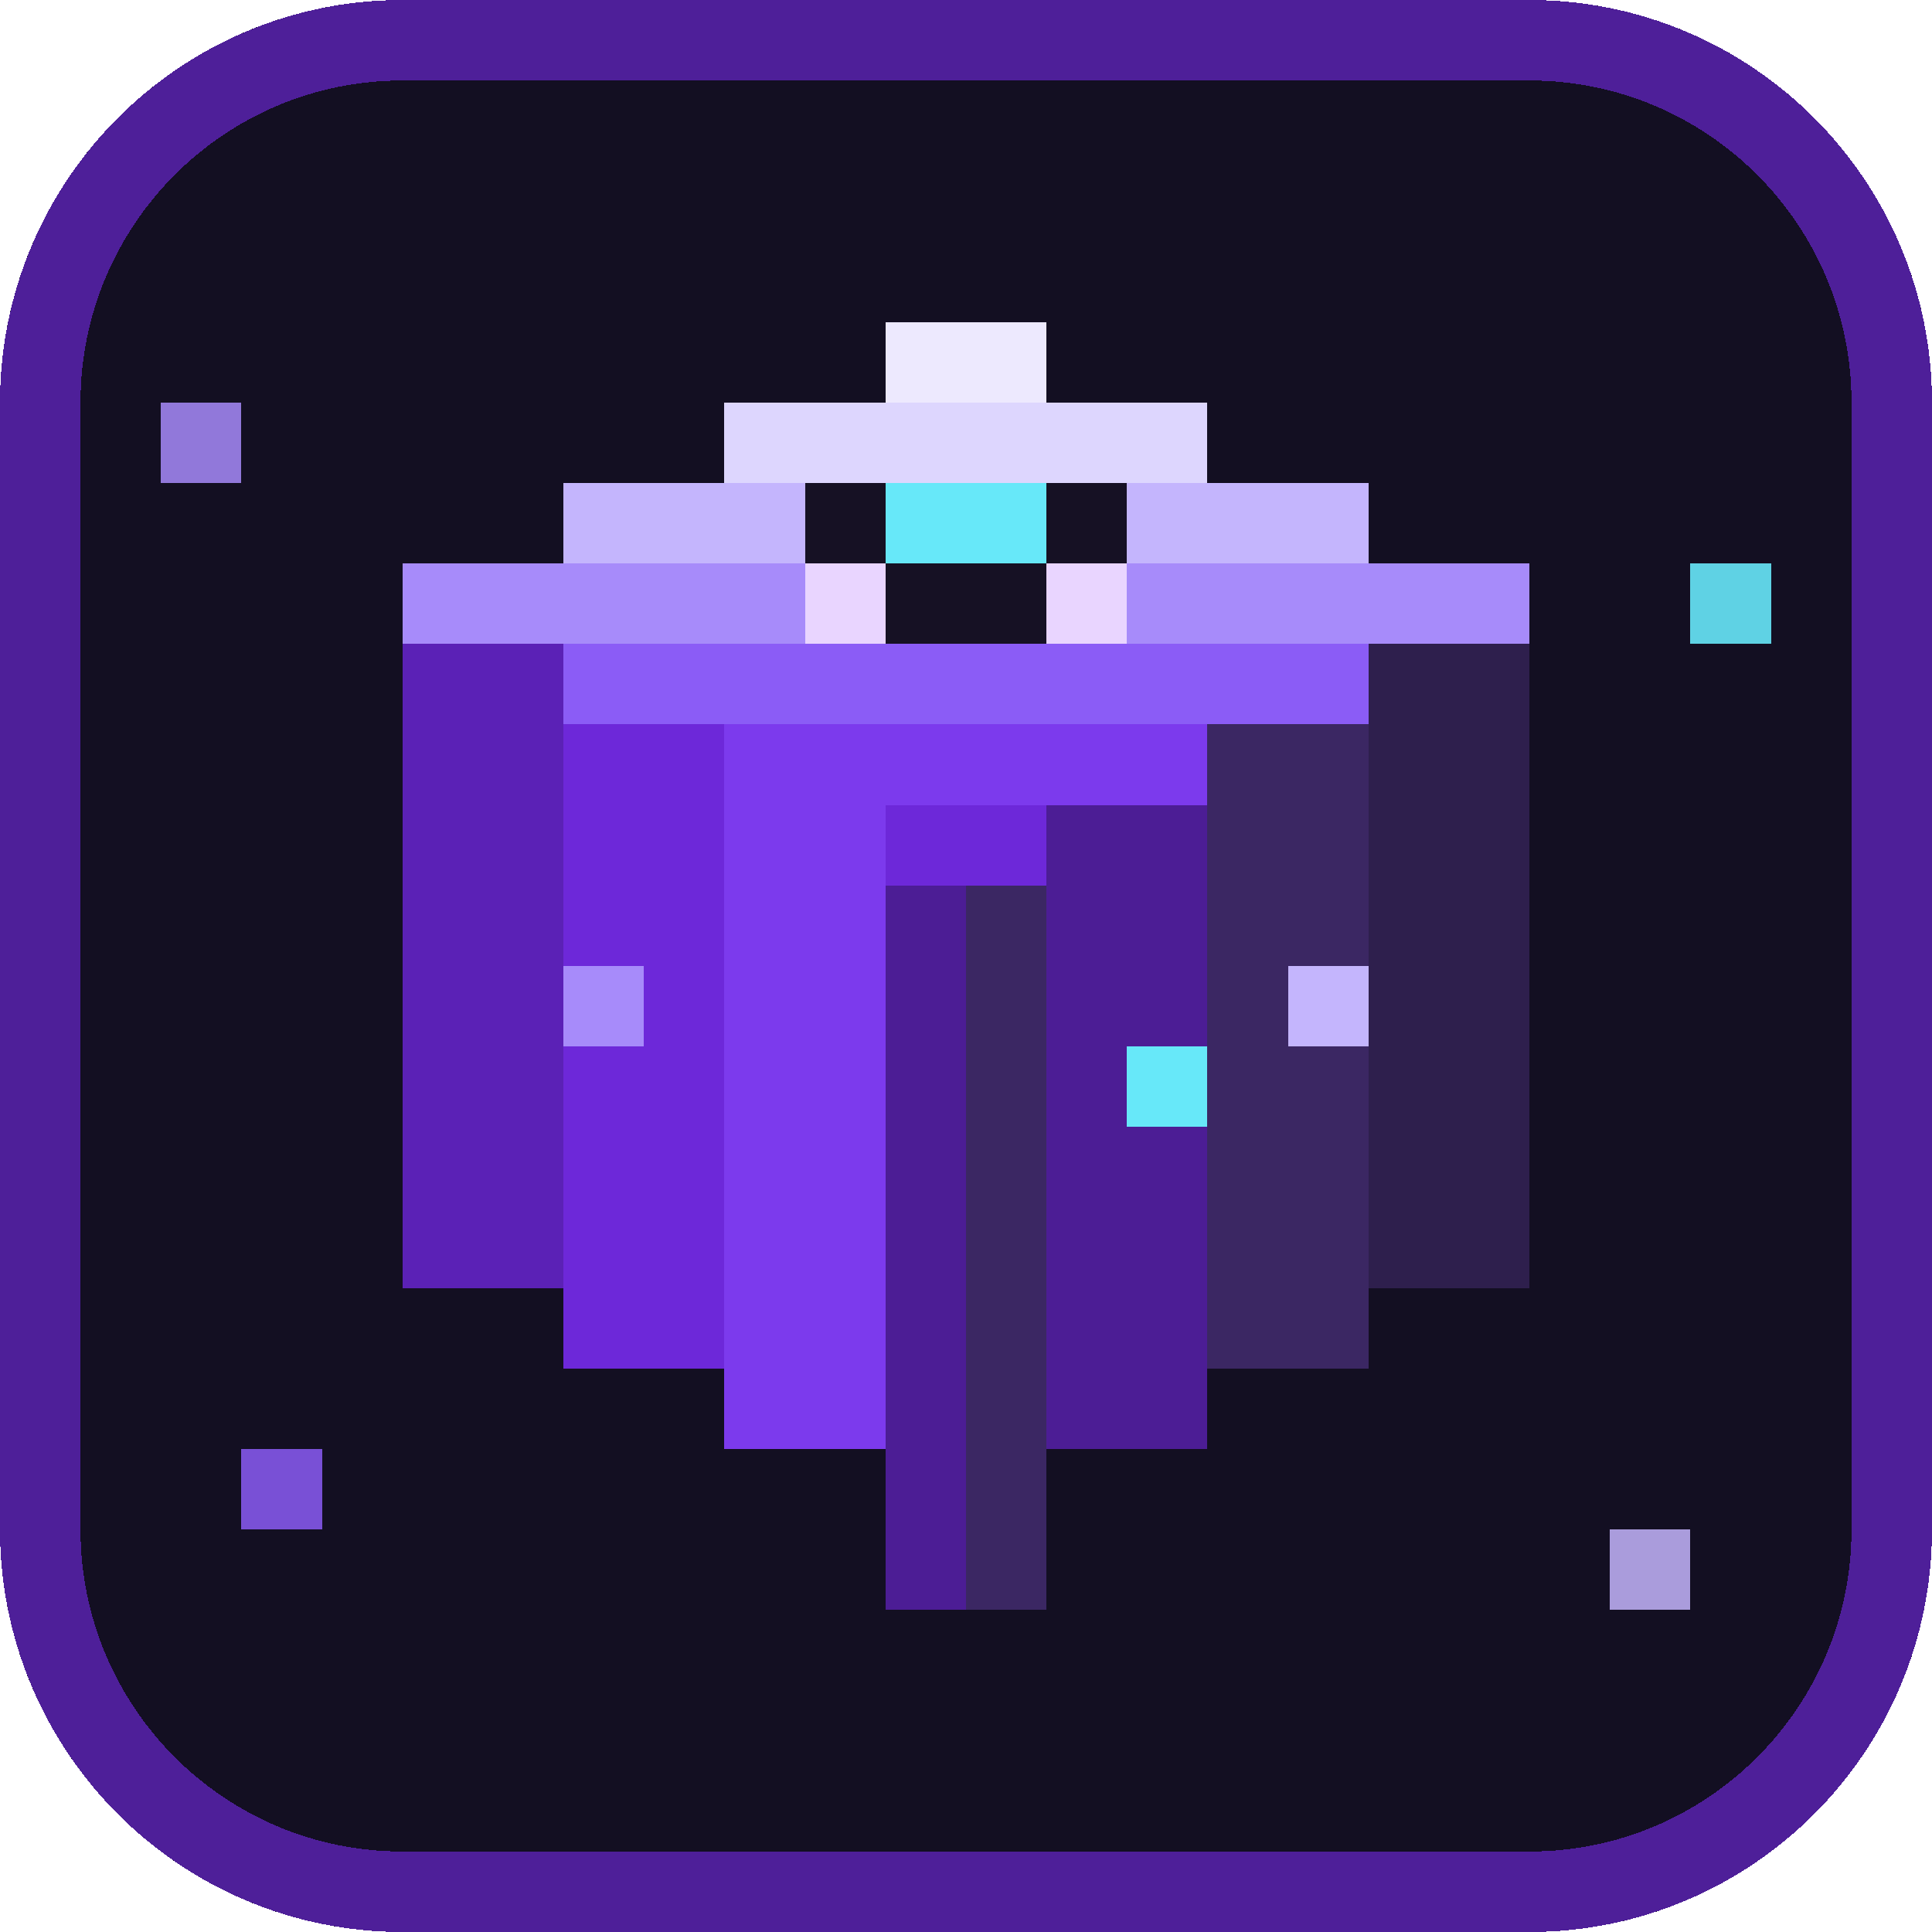
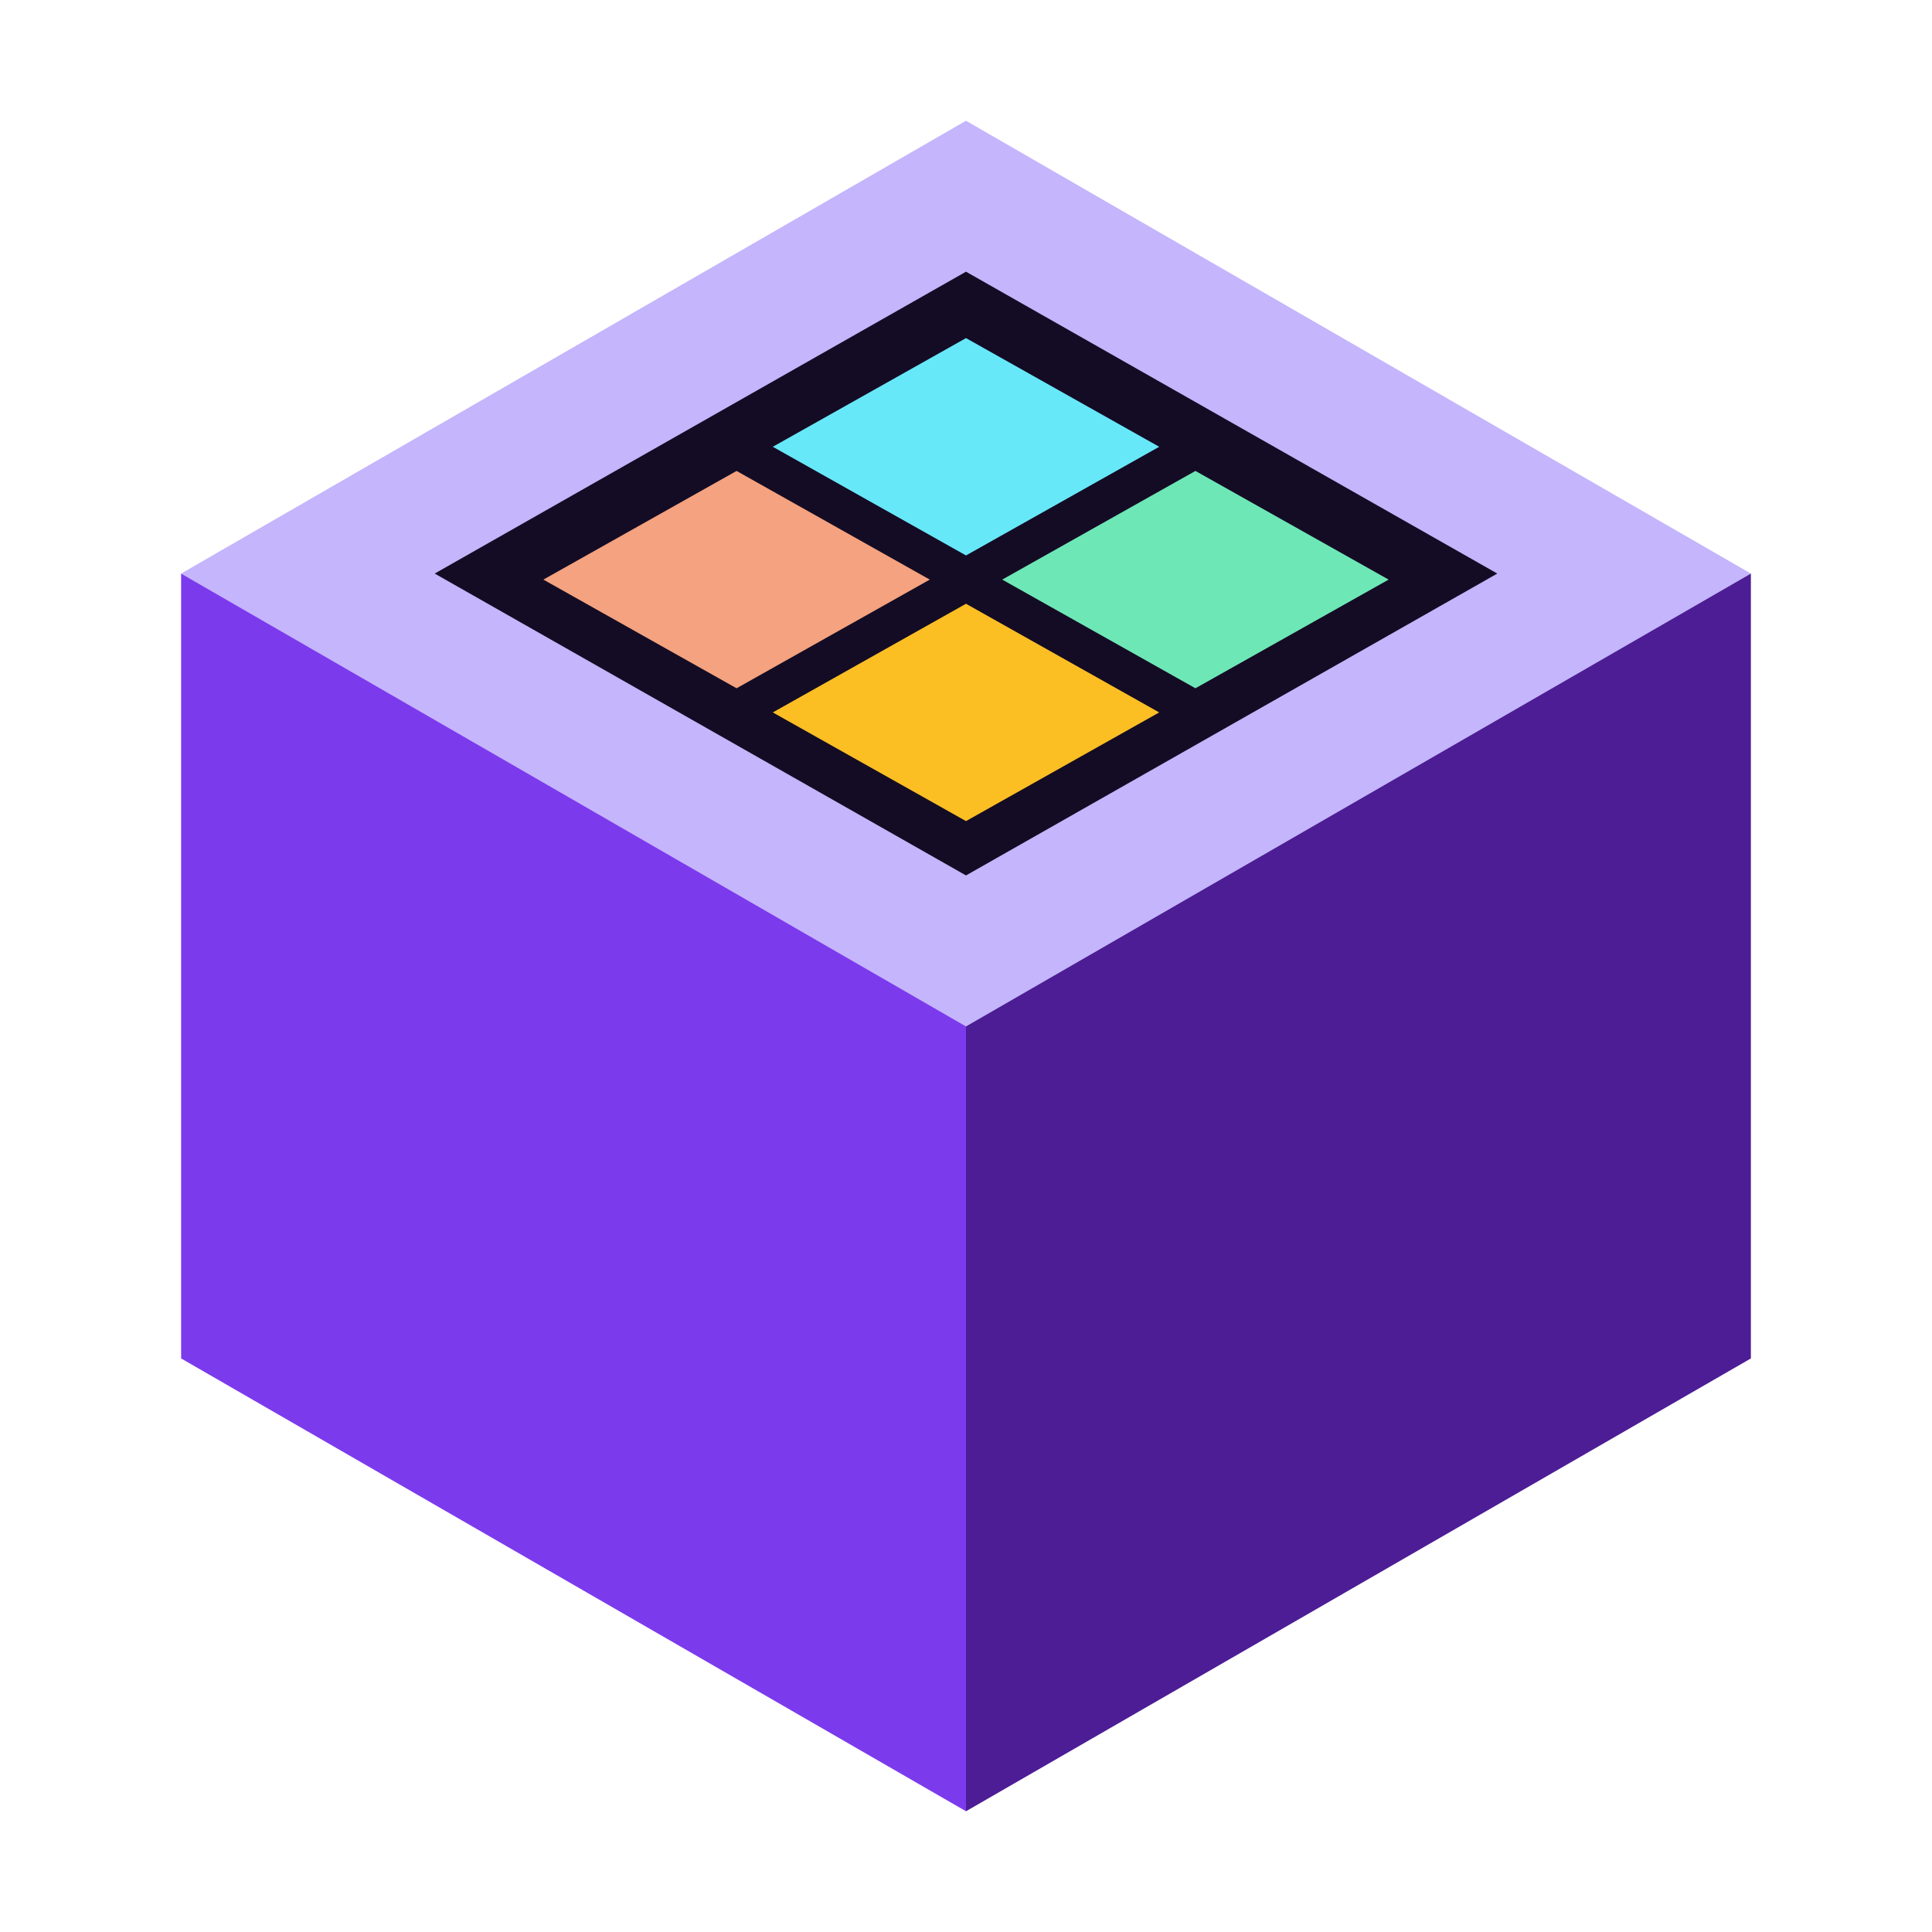
- <svg xmlns="http://www.w3.org/2000/svg" viewBox="0 0 24 24" shape-rendering="crispEdges">
-   <rect x="0" y="0" width="24" height="24" rx="5" fill="#130f22" />
-   <rect x="0.5" y="0.5" width="23" height="23" rx="4.5" fill="none" stroke="#6d28d9" stroke-opacity="0.65" />
-   <rect x="2" y="5" width="1" height="1" fill="#a78bfa" opacity="0.85" />
-   <rect x="21" y="7" width="1" height="1" fill="#67e8f9" opacity="0.9" />
-   <rect x="20" y="19" width="1" height="1" fill="#c4b5fd" opacity="0.85" />
-   <rect x="3" y="18" width="1" height="1" fill="#8b5cf6" opacity="0.85" />
-   <rect x="11" y="4" width="2" height="1" fill="#ede9fe" />
-   <rect x="9" y="5" width="6" height="1" fill="#ddd6fe" />
-   <rect x="7" y="6" width="10" height="1" fill="#c4b5fd" />
-   <rect x="5" y="7" width="14" height="1" fill="#a78bfa" />
-   <rect x="7" y="8" width="10" height="1" fill="#8b5cf6" />
-   <rect x="9" y="9" width="6" height="1" fill="#7c3aed" />
-   <rect x="11" y="10" width="2" height="1" fill="#6d28d9" />
-   <rect x="10" y="6" width="4" height="2" fill="#161124" />
-   <rect x="11" y="6" width="2" height="1" fill="#67e8f9" />
-   <rect x="10" y="7" width="1" height="1" fill="#e9d5ff" />
-   <rect x="13" y="7" width="1" height="1" fill="#e9d5ff" />
-   <rect x="5" y="8" width="2" height="8" fill="#5b21b6" />
-   <rect x="7" y="9" width="2" height="8" fill="#6d28d9" />
-   <rect x="9" y="10" width="2" height="8" fill="#7c3aed" />
-   <rect x="11" y="11" width="1" height="9" fill="#4c1d95" />
-   <rect x="12" y="11" width="1" height="9" fill="#3b2763" />
-   <rect x="13" y="10" width="2" height="8" fill="#4c1d95" />
-   <rect x="15" y="9" width="2" height="8" fill="#3b2763" />
-   <rect x="17" y="8" width="2" height="8" fill="#2e1f4d" />
-   <rect x="14" y="13" width="1" height="1" fill="#67e8f9" />
-   <rect x="16" y="12" width="1" height="1" fill="#c4b5fd" />
-   <rect x="7" y="12" width="1" height="1" fill="#a78bfa" />
+ <svg xmlns="http://www.w3.org/2000/svg" viewBox="0 0 32 32">
+   <polygon points="16,2 29,9.5 16,17 3,9.5" fill="#c4b5fd" />
+   <polygon points="3,9.5 16,17 16,30 3,22.5" fill="#7c3aed" />
+   <polygon points="29,9.5 16,17 16,30 29,22.5" fill="#4c1d95" />
+   <polygon points="16,4.5 24.8,9.5 16,14.5 7.2,9.5" fill="#140c24" />
+   <polygon points="16,5.6 19.2,7.4 16,9.2 12.8,7.4" fill="#67e8f9" />
+   <polygon points="12.2,7.8 15.4,9.6 12.2,11.4 9.0,9.6" fill="#f4a27f" />
+   <polygon points="19.8,7.8 23.0,9.6 19.8,11.4 16.6,9.6" fill="#6ee7b7" />
+   <polygon points="16,10.0 19.2,11.8 16,13.6 12.8,11.8" fill="#fbbf24" />
</svg>
